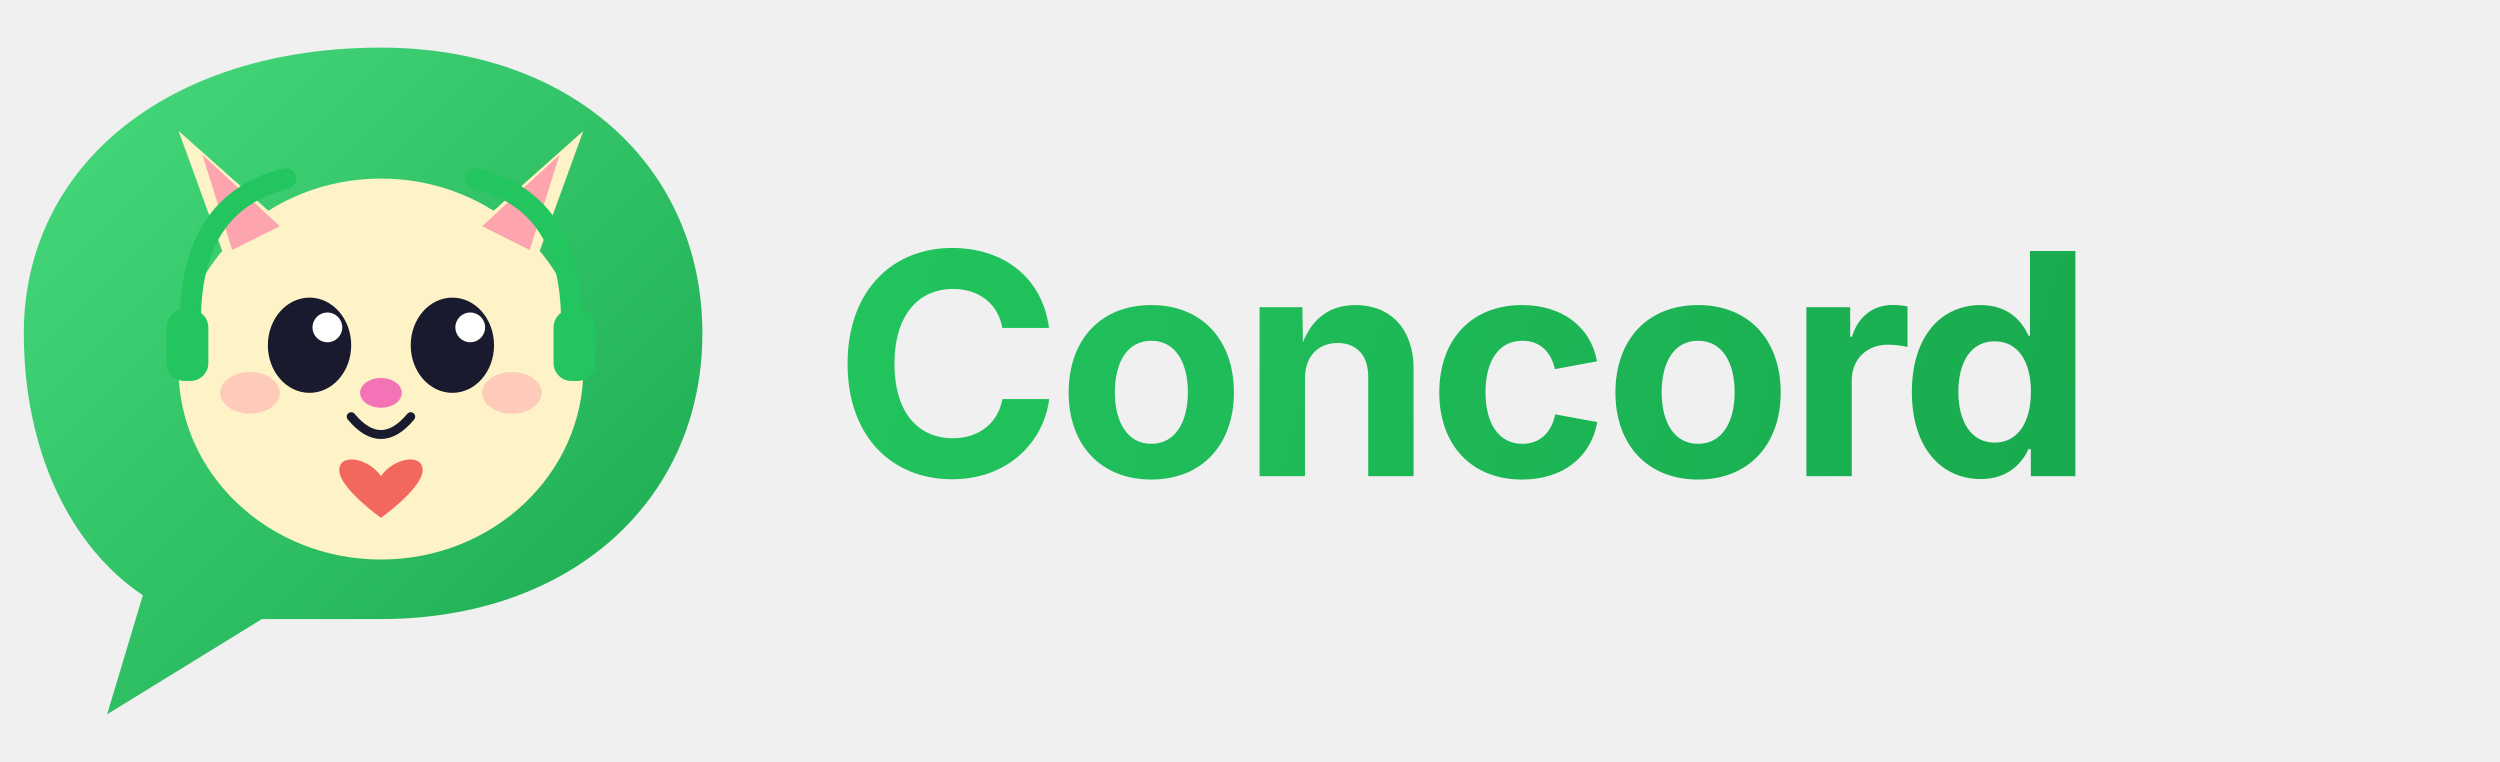
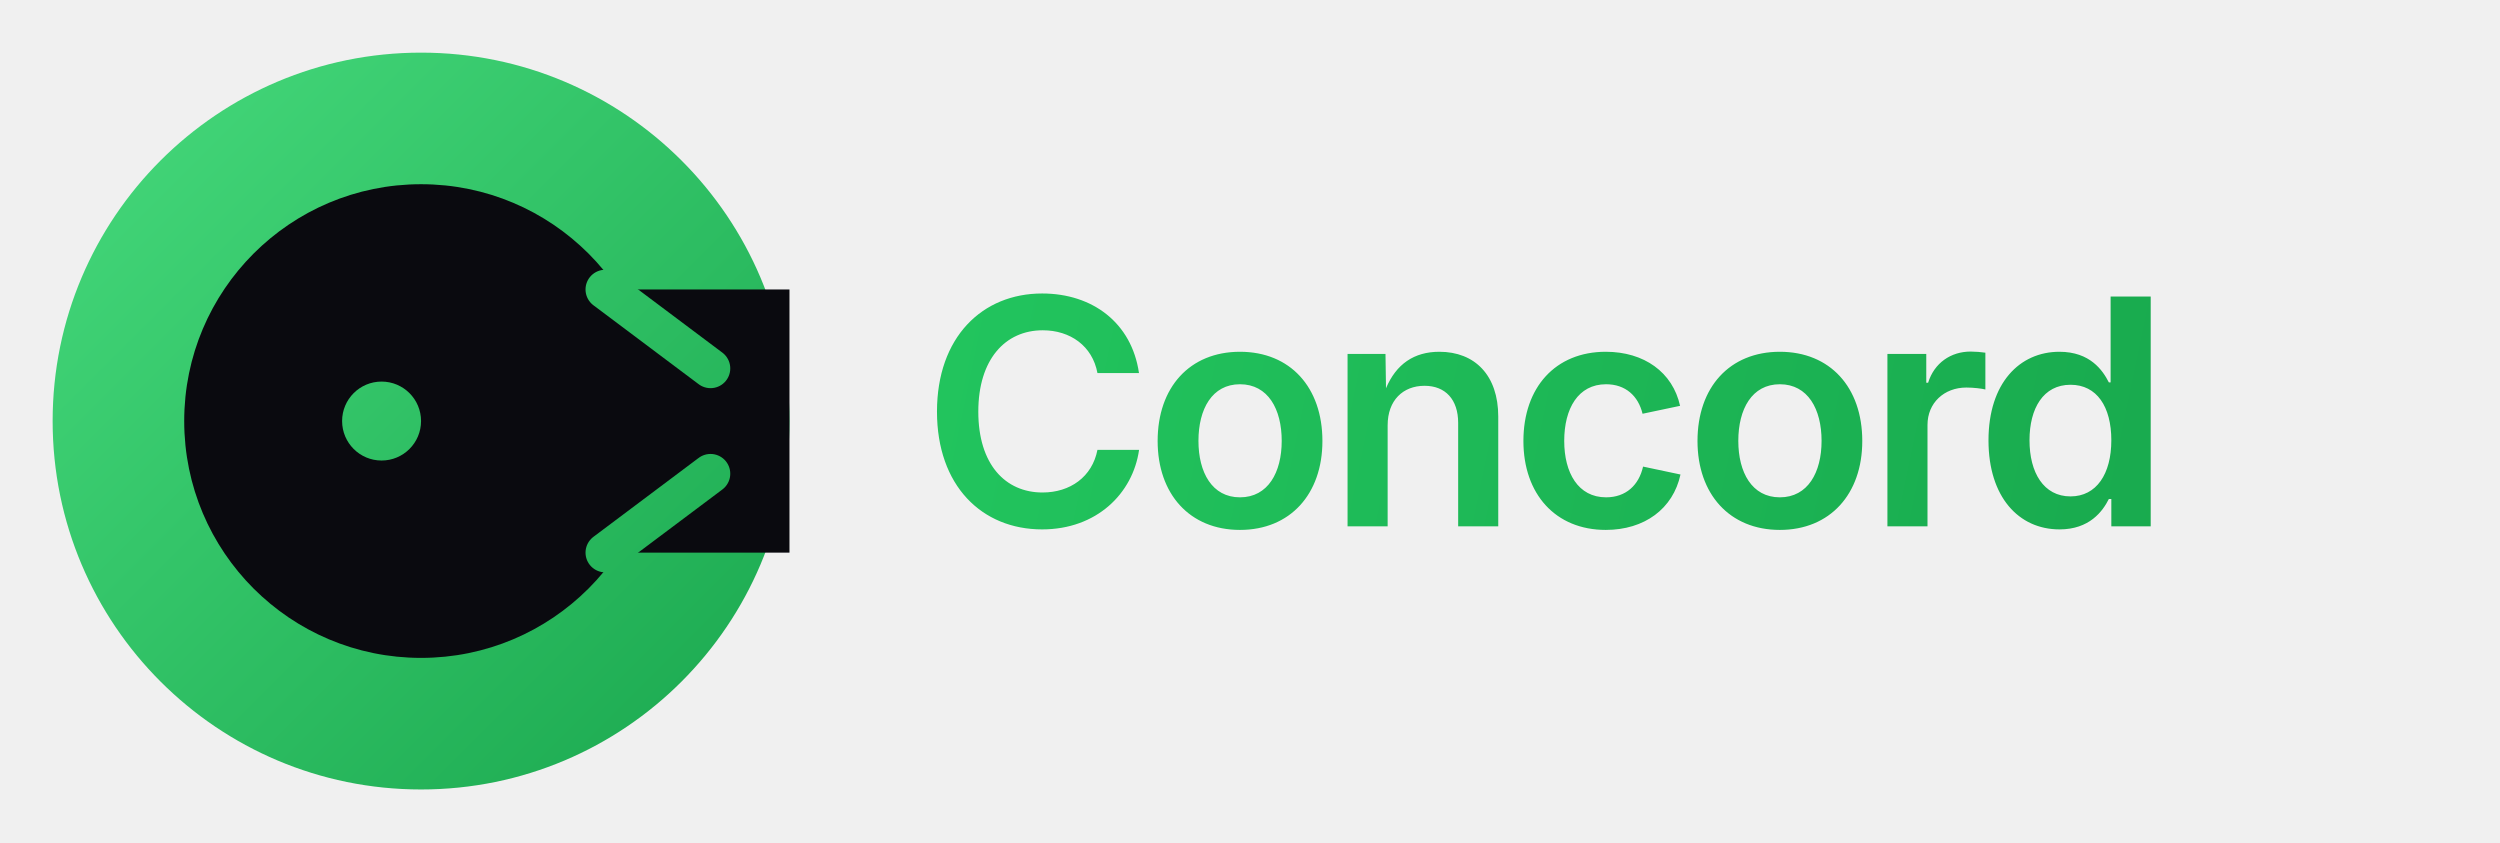
- <svg xmlns="http://www.w3.org/2000/svg" viewBox="0 0 420 128" width="420" height="128">
+ <svg xmlns="http://www.w3.org/2000/svg" viewBox="0 0 380 128" width="380" height="128">
  <defs>
    <linearGradient id="g" x1="0" y1="0" x2="128" y2="128" gradientUnits="userSpaceOnUse">
      <stop offset="0%" stop-color="#4ade80" />
      <stop offset="100%" stop-color="#16a34a" />
    </linearGradient>
-     <linearGradient id="text-grad" x1="140" y1="30" x2="410" y2="100" gradientUnits="userSpaceOnUse">
+     <linearGradient id="text-grad" x1="140" y1="40" x2="380" y2="90" gradientUnits="userSpaceOnUse">
      <stop offset="0%" stop-color="#22c55e" />
      <stop offset="100%" stop-color="#16a34a" />
    </linearGradient>
  </defs>
-   <path fill="url(#g)" d="     M 64,8     C 96,8 118,28 118,56     C 118,84 96,104 64,104     L 44,104     L 18,120     L 24,100     C 12,92 4,76 4,56     C 4,28 28,8 64,8     Z   " />
-   <ellipse cx="64" cy="62" rx="34" ry="32" fill="#fef3c7" />
-   <path d="M38 44 L30 22 L48 38 Z" fill="#fef3c7" />
-   <path d="M90 44 L98 22 L80 38 Z" fill="#fef3c7" />
-   <path d="M39 42 L34 26 L47 38 Z" fill="#fda4af" />
-   <path d="M89 42 L94 26 L81 38 Z" fill="#fda4af" />
-   <ellipse cx="52" cy="58" rx="7" ry="8" fill="#1a1a2e" />
-   <ellipse cx="76" cy="58" rx="7" ry="8" fill="#1a1a2e" />
-   <circle cx="55" cy="55" r="2.5" fill="white" />
-   <circle cx="79" cy="55" r="2.5" fill="white" />
-   <ellipse cx="64" cy="66" rx="3.5" ry="2.5" fill="#f472b6" />
-   <path d="M59 70 Q64 76 69 70" stroke="#1a1a2e" stroke-width="1.5" fill="none" stroke-linecap="round" />
-   <ellipse cx="42" cy="66" rx="5" ry="3.5" fill="#fda4af" opacity="0.5" />
-   <ellipse cx="86" cy="66" rx="5" ry="3.5" fill="#fda4af" opacity="0.5" />
-   <path d="M32 54 Q32 34 48 30" stroke="#22c55e" stroke-width="3.5" fill="none" stroke-linecap="round" />
-   <path d="M96 54 Q96 34 80 30" stroke="#22c55e" stroke-width="3.5" fill="none" stroke-linecap="round" />
-   <rect x="28" y="52" width="7" height="12" rx="3" fill="#22c55e" />
-   <rect x="93" y="52" width="7" height="12" rx="3" fill="#22c55e" />
-   <path d="M64 80 C62 77 57 76 57 79 C57 82 64 87 64 87 C64 87 71 82 71 79 C71 76 66 77 64 80Z" fill="#ef4444" opacity="0.8" />
-   <text x="140" y="80" font-family="'Inter', 'Segoe UI', 'Helvetica Neue', Arial, sans-serif" font-size="52" font-weight="700" letter-spacing="-1" fill="url(#text-grad)">Concord</text>
+   <circle cx="64" cy="64" r="56" fill="url(#g)" />
+   <circle cx="64" cy="64" r="36" fill="#0a0a0f" />
+   <rect x="88" y="44" width="32" height="40" fill="#0a0a0f" />
+   <line x1="92" y1="44" x2="108" y2="56" stroke="url(#g)" stroke-width="6" stroke-linecap="round" />
+   <line x1="92" y1="84" x2="108" y2="72" stroke="url(#g)" stroke-width="6" stroke-linecap="round" />
+   <circle cx="58" cy="64" r="6" fill="url(#g)" />
+   <text x="140" y="80" font-family="'Inter', 'SF Pro Display', 'Segoe UI', 'Helvetica Neue', Arial, sans-serif" font-size="48" font-weight="600" letter-spacing="-1.5" fill="url(#text-grad)">Concord</text>
</svg>
